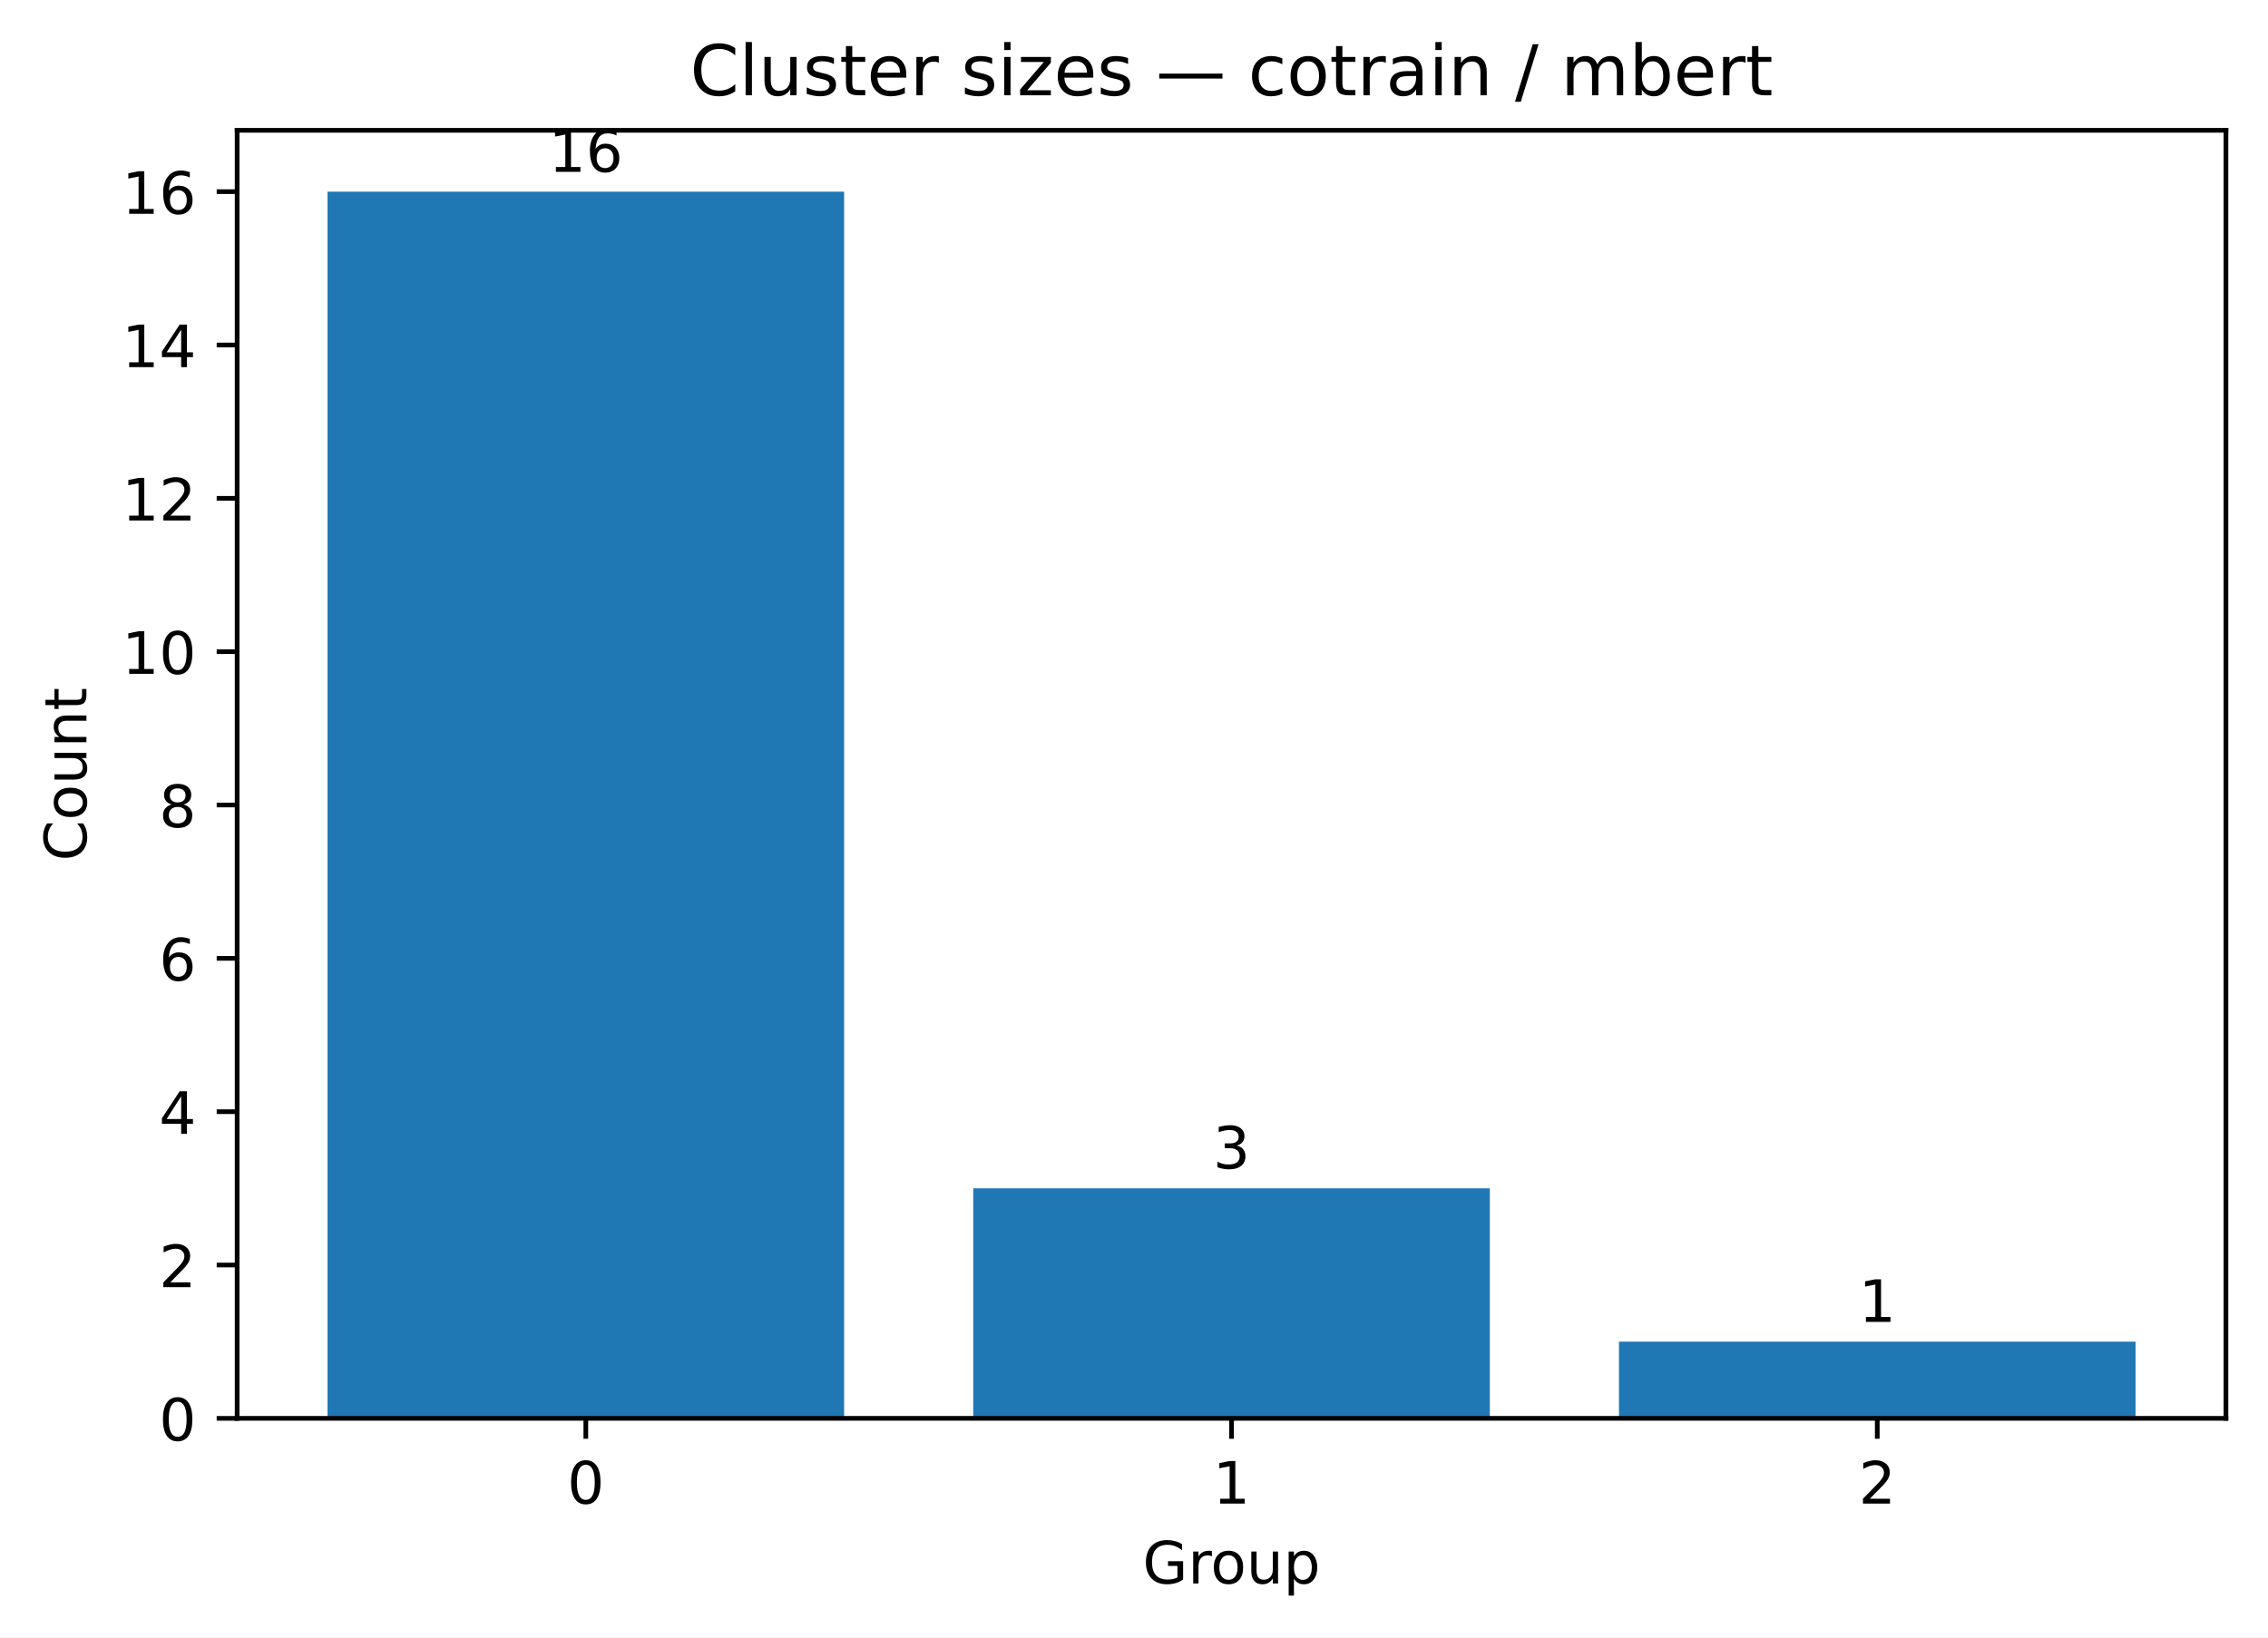
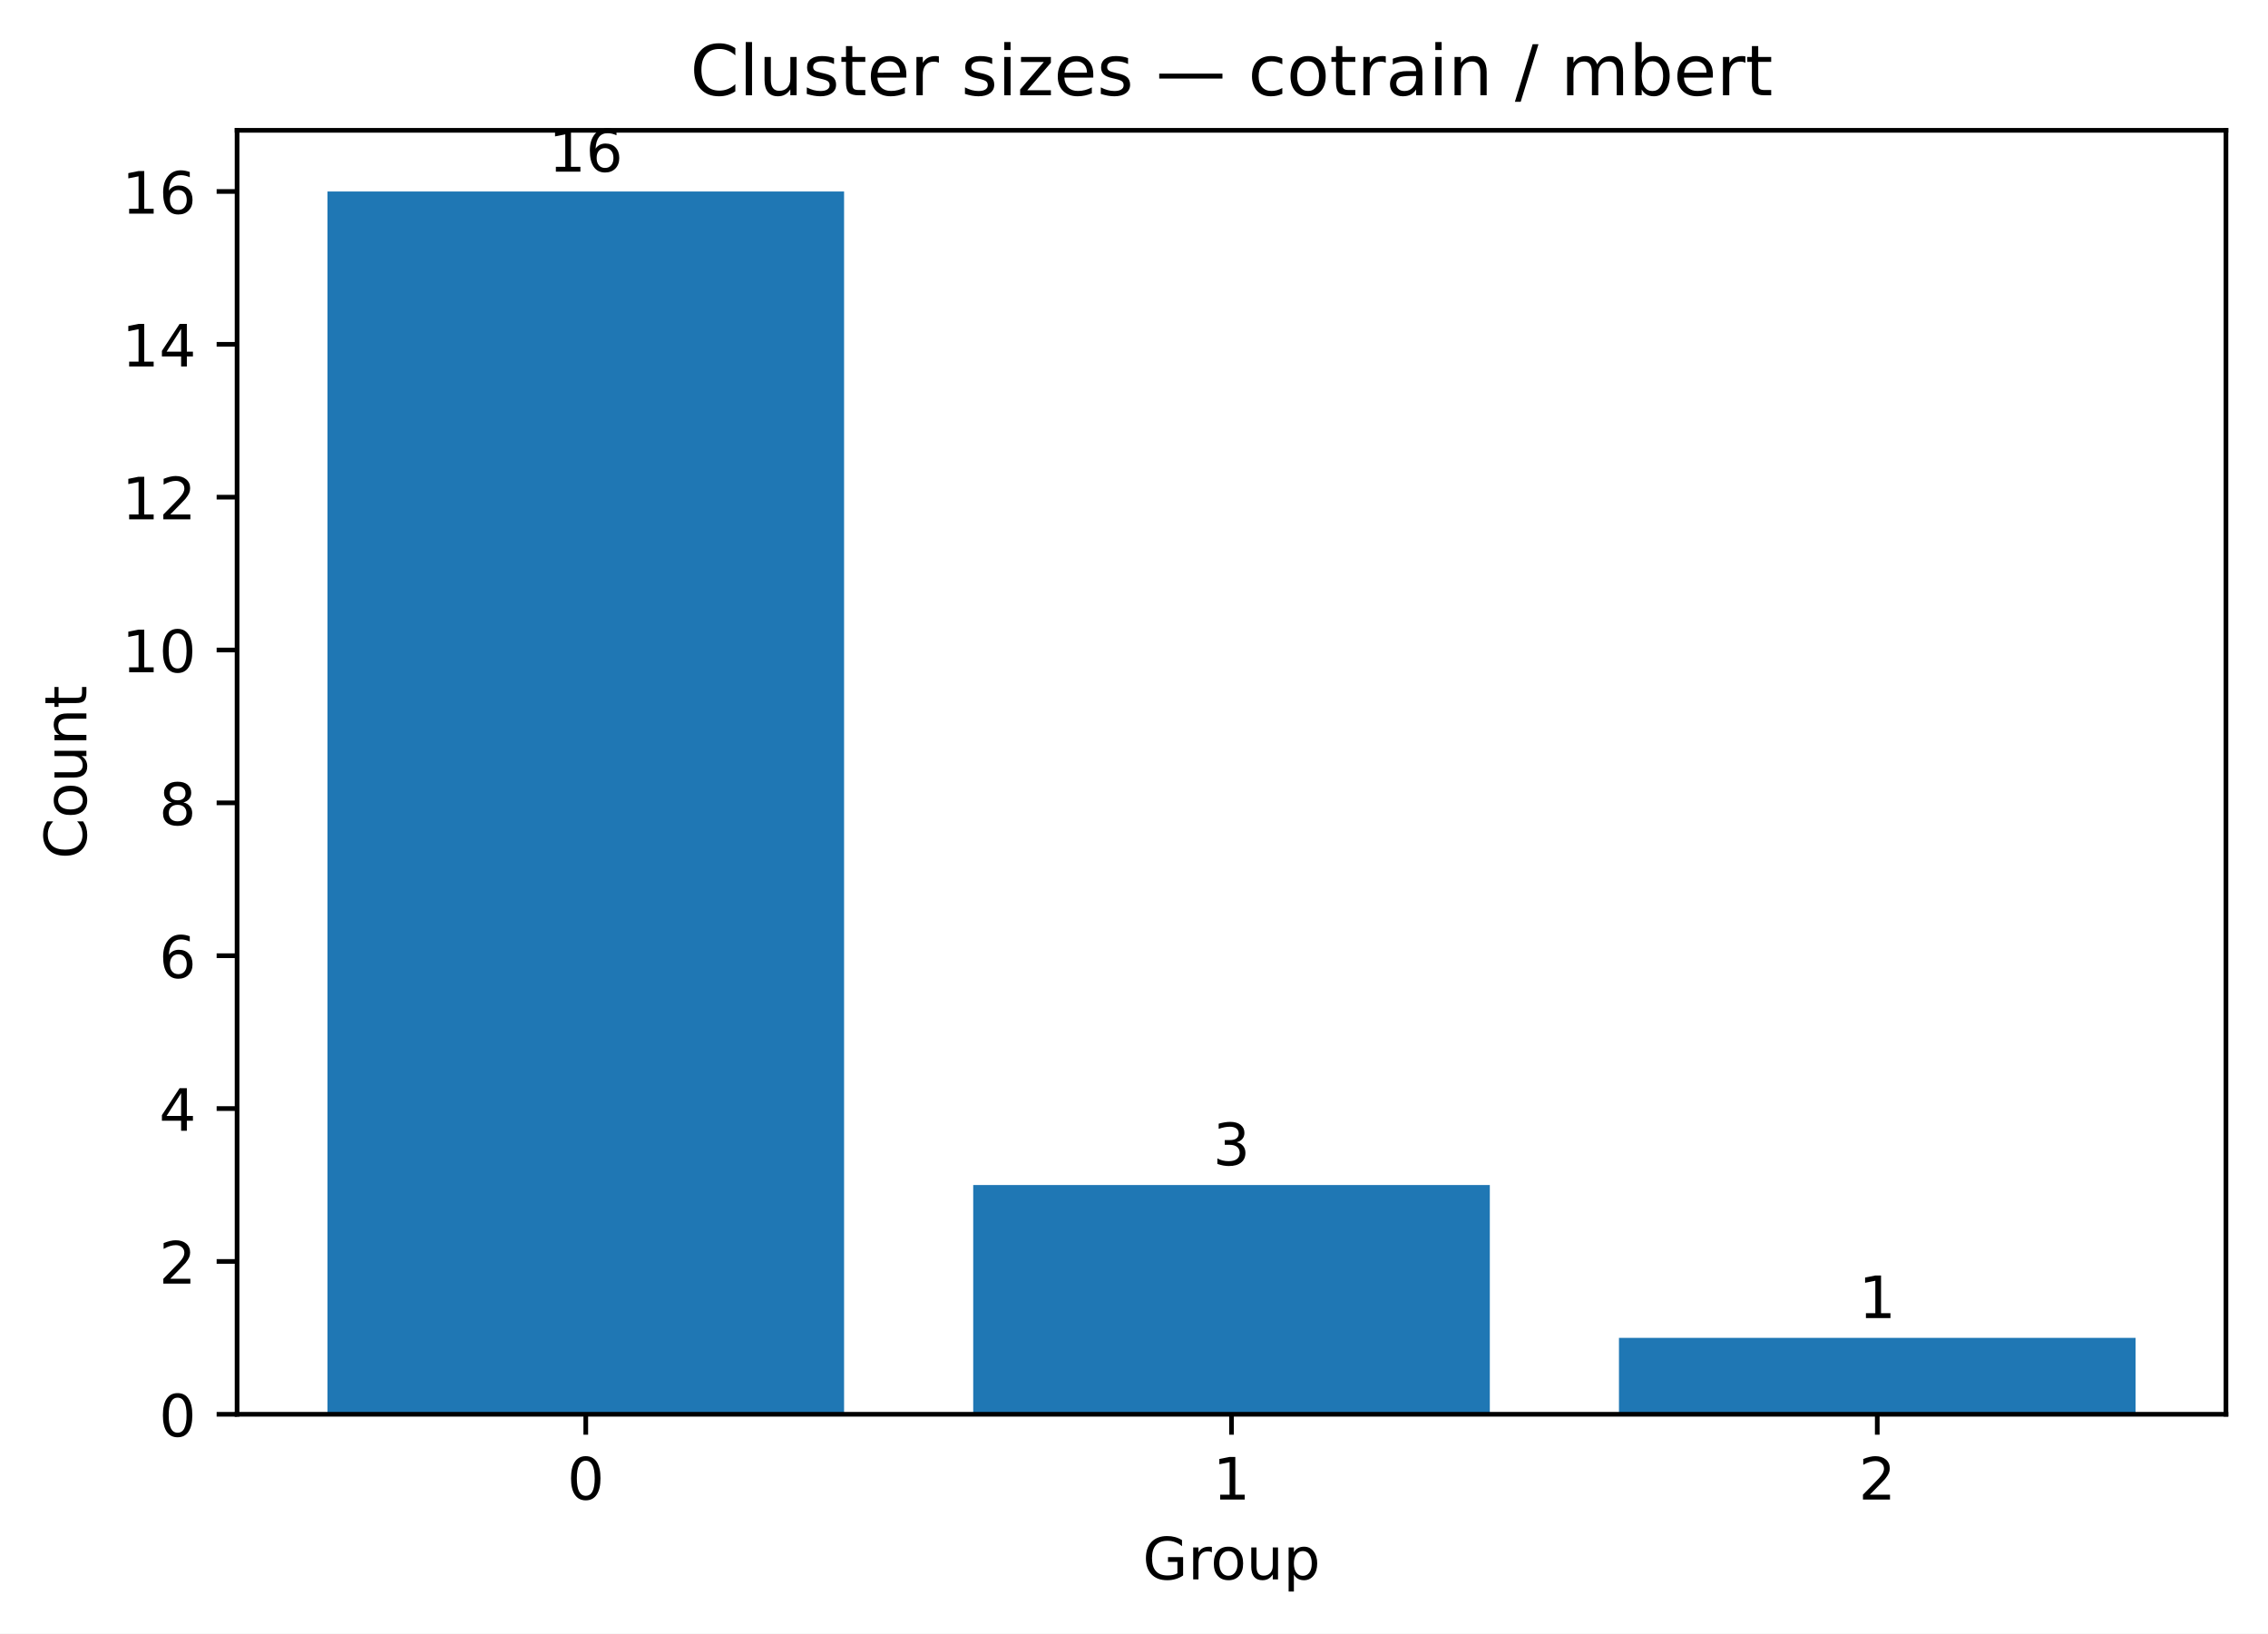
- <svg xmlns="http://www.w3.org/2000/svg" xmlns:xlink="http://www.w3.org/1999/xlink" width="388.343pt" height="280.474pt" viewBox="0 0 388.343 280.474" version="1.1">
+ <svg xmlns="http://www.w3.org/2000/svg" xmlns:xlink="http://www.w3.org/1999/xlink" width="388.433pt" height="279.754pt" viewBox="0 0 388.433 279.754" version="1.1">
  <defs>
    <style type="text/css">*{stroke-linejoin: round; stroke-linecap: butt}</style>
  </defs>
  <g id="figure_1">
    <g id="patch_1">
-       <path d="M 0 280.474  L 388.343 280.474  L 388.343 0  L 0 0  z " style="fill: #ffffff" />
+       <path d="M 0 279.754  L 388.433 279.754  L 388.433 0  L 0 0  z " style="fill: #ffffff" />
    </g>
    <g id="axes_1">
      <g id="patch_2">
-         <path d="M 40.603 242.918  L 381.143 242.918  L 381.143 22.318  L 40.603 22.318  z " style="fill: #ffffff" />
+         <path d="M 40.603 242.198  L 381.233 242.198  L 381.233 22.318  L 40.603 22.318  z " style="fill: #ffffff" />
      </g>
      <g id="patch_3">
-         <path d="M 56.082 242.918  L 144.534 242.918  L 144.534 32.823  L 56.082 32.823  z " clip-path="url(#pb4ffda3f3f)" style="fill: #1f77b4" />
+         <path d="M 56.086 242.198  L 144.562 242.198  L 144.562 32.789  L 56.086 32.789  z " clip-path="url(#p2b5ca243c9)" style="fill: #1f77b4" />
      </g>
      <g id="patch_4">
-         <path d="M 166.647 242.918  L 255.099 242.918  L 255.099 203.525  L 166.647 203.525  z " clip-path="url(#pb4ffda3f3f)" style="fill: #1f77b4" />
+         <path d="M 166.68 242.198  L 255.156 242.198  L 255.156 202.934  L 166.68 202.934  z " clip-path="url(#p2b5ca243c9)" style="fill: #1f77b4" />
      </g>
      <g id="patch_5">
-         <path d="M 277.212 242.918  L 365.664 242.918  L 365.664 229.787  L 277.212 229.787  z " clip-path="url(#pb4ffda3f3f)" style="fill: #1f77b4" />
+         <path d="M 277.275 242.198  L 365.75 242.198  L 365.75 229.11  L 277.275 229.11  z " clip-path="url(#p2b5ca243c9)" style="fill: #1f77b4" />
      </g>
      <g id="matplotlib.axis_1">
        <g id="xtick_1">
          <g id="line2d_1">
            <defs>
-               <path id="md3864c1fc1" d="M 0 0  L 0 3.5  " style="stroke: #000000; stroke-width: 0.8" />
+               <path id="med8c5bc0da" d="M 0 0  L 0 3.5  " style="stroke: #000000; stroke-width: 0.8" />
            </defs>
            <g>
-               <use xlink:href="#md3864c1fc1" x="100.308" y="242.918" style="stroke: #000000; stroke-width: 0.8" />
+               <use xlink:href="#med8c5bc0da" x="100.324" y="242.198" style="stroke: #000000; stroke-width: 0.8" />
            </g>
          </g>
          <g id="text_1">
-             <g transform="translate(97.12694 257.5166) scale(0.1 -0.1)">
+             <g transform="translate(97.14272 256.7966) scale(0.1 -0.1)">
              <defs>
                <path id="DejaVuSans-30" d="M 2034 4250  Q 1547 4250 1301 3770  Q 1056 3291 1056 2328  Q 1056 1369 1301 889  Q 1547 409 2034 409  Q 2525 409 2770 889  Q 3016 1369 3016 2328  Q 3016 3291 2770 3770  Q 2525 4250 2034 4250  z M 2034 4750  Q 2819 4750 3233 4129  Q 3647 3509 3647 2328  Q 3647 1150 3233 529  Q 2819 -91 2034 -91  Q 1250 -91 836 529  Q 422 1150 422 2328  Q 422 3509 836 4129  Q 1250 4750 2034 4750  z " transform="scale(0.015625)" />
              </defs>
              <use xlink:href="#DejaVuSans-30" />
            </g>
          </g>
        </g>
        <g id="xtick_2">
          <g id="line2d_2">
            <g>
-               <use xlink:href="#md3864c1fc1" x="210.873" y="242.918" style="stroke: #000000; stroke-width: 0.8" />
+               <use xlink:href="#med8c5bc0da" x="210.918" y="242.198" style="stroke: #000000; stroke-width: 0.8" />
            </g>
          </g>
          <g id="text_2">
-             <g transform="translate(207.6919 257.5166) scale(0.1 -0.1)">
+             <g transform="translate(207.7369 256.7966) scale(0.1 -0.1)">
              <defs>
                <path id="DejaVuSans-31" d="M 794 531  L 1825 531  L 1825 4091  L 703 3866  L 703 4441  L 1819 4666  L 2450 4666  L 2450 531  L 3481 531  L 3481 0  L 794 0  L 794 531  z " transform="scale(0.015625)" />
              </defs>
              <use xlink:href="#DejaVuSans-31" />
            </g>
          </g>
        </g>
        <g id="xtick_3">
          <g id="line2d_3">
            <g>
-               <use xlink:href="#md3864c1fc1" x="321.438" y="242.918" style="stroke: #000000; stroke-width: 0.8" />
+               <use xlink:href="#med8c5bc0da" x="321.512" y="242.198" style="stroke: #000000; stroke-width: 0.8" />
            </g>
          </g>
          <g id="text_3">
-             <g transform="translate(318.2568 257.5166) scale(0.1 -0.1)">
+             <g transform="translate(318.331 256.7966) scale(0.1 -0.1)">
              <defs>
                <path id="DejaVuSans-32" d="M 1228 531  L 3431 531  L 3431 0  L 469 0  L 469 531  Q 828 903 1448 1529  Q 2069 2156 2228 2338  Q 2531 2678 2651 2914  Q 2772 3150 2772 3378  Q 2772 3750 2511 3984  Q 2250 4219 1831 4219  Q 1534 4219 1204 4116  Q 875 4013 500 3803  L 500 4441  Q 881 4594 1212 4672  Q 1544 4750 1819 4750  Q 2544 4750 2975 4387  Q 3406 4025 3406 3419  Q 3406 3131 3298 2873  Q 3191 2616 2906 2266  Q 2828 2175 2409 1742  Q 1991 1309 1228 531  z " transform="scale(0.015625)" />
              </defs>
              <use xlink:href="#DejaVuSans-32" />
            </g>
          </g>
        </g>
        <g id="text_4">
-           <g transform="translate(195.6536 271.1947) scale(0.1 -0.1)">
+           <g transform="translate(195.6986 270.4747) scale(0.1 -0.1)">
            <defs>
              <path id="DejaVuSans-47" d="M 3809 666  L 3809 1919  L 2778 1919  L 2778 2438  L 4434 2438  L 4434 434  Q 4069 175 3628 42  Q 3188 -91 2688 -91  Q 1594 -91 976 548  Q 359 1188 359 2328  Q 359 3472 976 4111  Q 1594 4750 2688 4750  Q 3144 4750 3555 4637  Q 3966 4525 4313 4306  L 4313 3634  Q 3963 3931 3569 4081  Q 3175 4231 2741 4231  Q 1884 4231 1454 3753  Q 1025 3275 1025 2328  Q 1025 1384 1454 906  Q 1884 428 2741 428  Q 3075 428 3337 486  Q 3600 544 3809 666  z " transform="scale(0.015625)" />
              <path id="DejaVuSans-72" d="M 2631 2963  Q 2534 3019 2420 3045  Q 2306 3072 2169 3072  Q 1681 3072 1420 2755  Q 1159 2438 1159 1844  L 1159 0  L 581 0  L 581 3500  L 1159 3500  L 1159 2956  Q 1341 3275 1631 3429  Q 1922 3584 2338 3584  Q 2397 3584 2469 3576  Q 2541 3569 2628 3553  L 2631 2963  z " transform="scale(0.015625)" />
              <path id="DejaVuSans-6f" d="M 1959 3097  Q 1497 3097 1228 2736  Q 959 2375 959 1747  Q 959 1119 1226 758  Q 1494 397 1959 397  Q 2419 397 2687 759  Q 2956 1122 2956 1747  Q 2956 2369 2687 2733  Q 2419 3097 1959 3097  z M 1959 3584  Q 2709 3584 3137 3096  Q 3566 2609 3566 1747  Q 3566 888 3137 398  Q 2709 -91 1959 -91  Q 1206 -91 779 398  Q 353 888 353 1747  Q 353 2609 779 3096  Q 1206 3584 1959 3584  z " transform="scale(0.015625)" />
              <path id="DejaVuSans-75" d="M 544 1381  L 544 3500  L 1119 3500  L 1119 1403  Q 1119 906 1312 657  Q 1506 409 1894 409  Q 2359 409 2629 706  Q 2900 1003 2900 1516  L 2900 3500  L 3475 3500  L 3475 0  L 2900 0  L 2900 538  Q 2691 219 2414 64  Q 2138 -91 1772 -91  Q 1169 -91 856 284  Q 544 659 544 1381  z M 1991 3584  L 1991 3584  z " transform="scale(0.015625)" />
              <path id="DejaVuSans-70" d="M 1159 525  L 1159 -1331  L 581 -1331  L 581 3500  L 1159 3500  L 1159 2969  Q 1341 3281 1617 3432  Q 1894 3584 2278 3584  Q 2916 3584 3314 3078  Q 3713 2572 3713 1747  Q 3713 922 3314 415  Q 2916 -91 2278 -91  Q 1894 -91 1617 61  Q 1341 213 1159 525  z M 3116 1747  Q 3116 2381 2855 2742  Q 2594 3103 2138 3103  Q 1681 3103 1420 2742  Q 1159 2381 1159 1747  Q 1159 1113 1420 752  Q 1681 391 2138 391  Q 2594 391 2855 752  Q 3116 1113 3116 1747  z " transform="scale(0.015625)" />
            </defs>
            <use xlink:href="#DejaVuSans-47" />
            <use xlink:href="#DejaVuSans-72" transform="translate(77.49023 0)" />
            <use xlink:href="#DejaVuSans-6f" transform="translate(116.3535 0)" />
            <use xlink:href="#DejaVuSans-75" transform="translate(177.5352 0)" />
            <use xlink:href="#DejaVuSans-70" transform="translate(240.9141 0)" />
          </g>
        </g>
      </g>
      <g id="matplotlib.axis_2">
        <g id="ytick_1">
          <g id="line2d_4">
            <defs>
-               <path id="mcdc0395e21" d="M 0 0  L -3.5 0  " style="stroke: #000000; stroke-width: 0.8" />
+               <path id="m58d9eae6fc" d="M 0 0  L -3.5 0  " style="stroke: #000000; stroke-width: 0.8" />
            </defs>
            <g>
-               <use xlink:href="#mcdc0395e21" x="40.603" y="242.918" style="stroke: #000000; stroke-width: 0.8" />
+               <use xlink:href="#m58d9eae6fc" x="40.603" y="242.198" style="stroke: #000000; stroke-width: 0.8" />
            </g>
          </g>
          <g id="text_5">
-             <g transform="translate(27.24063 246.7173) scale(0.1 -0.1)">
+             <g transform="translate(27.24063 245.9973) scale(0.1 -0.1)">
              <use xlink:href="#DejaVuSans-30" />
            </g>
          </g>
        </g>
        <g id="ytick_2">
          <g id="line2d_5">
            <g>
-               <use xlink:href="#mcdc0395e21" x="40.603" y="216.656" style="stroke: #000000; stroke-width: 0.8" />
+               <use xlink:href="#m58d9eae6fc" x="40.603" y="216.022" style="stroke: #000000; stroke-width: 0.8" />
            </g>
          </g>
          <g id="text_6">
-             <g transform="translate(27.24063 220.4554) scale(0.1 -0.1)">
+             <g transform="translate(27.24063 219.8212) scale(0.1 -0.1)">
              <use xlink:href="#DejaVuSans-32" />
            </g>
          </g>
        </g>
        <g id="ytick_3">
          <g id="line2d_6">
            <g>
-               <use xlink:href="#mcdc0395e21" x="40.603" y="190.394" style="stroke: #000000; stroke-width: 0.8" />
+               <use xlink:href="#m58d9eae6fc" x="40.603" y="189.846" style="stroke: #000000; stroke-width: 0.8" />
            </g>
          </g>
          <g id="text_7">
-             <g transform="translate(27.24063 194.1935) scale(0.1 -0.1)">
+             <g transform="translate(27.24063 193.645) scale(0.1 -0.1)">
              <defs>
                <path id="DejaVuSans-34" d="M 2419 4116  L 825 1625  L 2419 1625  L 2419 4116  z M 2253 4666  L 3047 4666  L 3047 1625  L 3713 1625  L 3713 1100  L 3047 1100  L 3047 0  L 2419 0  L 2419 1100  L 313 1100  L 313 1709  L 2253 4666  z " transform="scale(0.015625)" />
              </defs>
              <use xlink:href="#DejaVuSans-34" />
            </g>
          </g>
        </g>
        <g id="ytick_4">
          <g id="line2d_7">
            <g>
-               <use xlink:href="#mcdc0395e21" x="40.603" y="164.132" style="stroke: #000000; stroke-width: 0.8" />
+               <use xlink:href="#m58d9eae6fc" x="40.603" y="163.67" style="stroke: #000000; stroke-width: 0.8" />
            </g>
          </g>
          <g id="text_8">
-             <g transform="translate(27.24063 167.9316) scale(0.1 -0.1)">
+             <g transform="translate(27.24063 167.4688) scale(0.1 -0.1)">
              <defs>
                <path id="DejaVuSans-36" d="M 2113 2584  Q 1688 2584 1439 2293  Q 1191 2003 1191 1497  Q 1191 994 1439 701  Q 1688 409 2113 409  Q 2538 409 2786 701  Q 3034 994 3034 1497  Q 3034 2003 2786 2293  Q 2538 2584 2113 2584  z M 3366 4563  L 3366 3988  Q 3128 4100 2886 4159  Q 2644 4219 2406 4219  Q 1781 4219 1451 3797  Q 1122 3375 1075 2522  Q 1259 2794 1537 2939  Q 1816 3084 2150 3084  Q 2853 3084 3261 2657  Q 3669 2231 3669 1497  Q 3669 778 3244 343  Q 2819 -91 2113 -91  Q 1303 -91 875 529  Q 447 1150 447 2328  Q 447 3434 972 4092  Q 1497 4750 2381 4750  Q 2619 4750 2861 4703  Q 3103 4656 3366 4563  z " transform="scale(0.015625)" />
              </defs>
              <use xlink:href="#DejaVuSans-36" />
            </g>
          </g>
        </g>
        <g id="ytick_5">
          <g id="line2d_8">
            <g>
-               <use xlink:href="#mcdc0395e21" x="40.603" y="137.871" style="stroke: #000000; stroke-width: 0.8" />
+               <use xlink:href="#m58d9eae6fc" x="40.603" y="137.493" style="stroke: #000000; stroke-width: 0.8" />
            </g>
          </g>
          <g id="text_9">
-             <g transform="translate(27.24063 141.6697) scale(0.1 -0.1)">
+             <g transform="translate(27.24063 141.2926) scale(0.1 -0.1)">
              <defs>
                <path id="DejaVuSans-38" d="M 2034 2216  Q 1584 2216 1326 1975  Q 1069 1734 1069 1313  Q 1069 891 1326 650  Q 1584 409 2034 409  Q 2484 409 2743 651  Q 3003 894 3003 1313  Q 3003 1734 2745 1975  Q 2488 2216 2034 2216  z M 1403 2484  Q 997 2584 770 2862  Q 544 3141 544 3541  Q 544 4100 942 4425  Q 1341 4750 2034 4750  Q 2731 4750 3128 4425  Q 3525 4100 3525 3541  Q 3525 3141 3298 2862  Q 3072 2584 2669 2484  Q 3125 2378 3379 2068  Q 3634 1759 3634 1313  Q 3634 634 3220 271  Q 2806 -91 2034 -91  Q 1263 -91 848 271  Q 434 634 434 1313  Q 434 1759 690 2068  Q 947 2378 1403 2484  z M 1172 3481  Q 1172 3119 1398 2916  Q 1625 2713 2034 2713  Q 2441 2713 2670 2916  Q 2900 3119 2900 3481  Q 2900 3844 2670 4047  Q 2441 4250 2034 4250  Q 1625 4250 1398 4047  Q 1172 3844 1172 3481  z " transform="scale(0.015625)" />
              </defs>
              <use xlink:href="#DejaVuSans-38" />
            </g>
          </g>
        </g>
        <g id="ytick_6">
          <g id="line2d_9">
            <g>
-               <use xlink:href="#mcdc0395e21" x="40.603" y="111.609" style="stroke: #000000; stroke-width: 0.8" />
+               <use xlink:href="#m58d9eae6fc" x="40.603" y="111.317" style="stroke: #000000; stroke-width: 0.8" />
            </g>
          </g>
          <g id="text_10">
-             <g transform="translate(20.87813 115.4078) scale(0.1 -0.1)">
+             <g transform="translate(20.87813 115.1164) scale(0.1 -0.1)">
              <use xlink:href="#DejaVuSans-31" />
              <use xlink:href="#DejaVuSans-30" transform="translate(63.62305 0)" />
            </g>
          </g>
        </g>
        <g id="ytick_7">
          <g id="line2d_10">
            <g>
-               <use xlink:href="#mcdc0395e21" x="40.603" y="85.347" style="stroke: #000000; stroke-width: 0.8" />
+               <use xlink:href="#m58d9eae6fc" x="40.603" y="85.141" style="stroke: #000000; stroke-width: 0.8" />
            </g>
          </g>
          <g id="text_11">
-             <g transform="translate(20.87813 89.14592) scale(0.1 -0.1)">
+             <g transform="translate(20.87813 88.9402) scale(0.1 -0.1)">
              <use xlink:href="#DejaVuSans-31" />
              <use xlink:href="#DejaVuSans-32" transform="translate(63.62305 0)" />
            </g>
          </g>
        </g>
        <g id="ytick_8">
          <g id="line2d_11">
            <g>
-               <use xlink:href="#mcdc0395e21" x="40.603" y="59.085" style="stroke: #000000; stroke-width: 0.8" />
+               <use xlink:href="#m58d9eae6fc" x="40.603" y="58.965" style="stroke: #000000; stroke-width: 0.8" />
            </g>
          </g>
          <g id="text_12">
-             <g transform="translate(20.87813 62.88401) scale(0.1 -0.1)">
+             <g transform="translate(20.87813 62.76401) scale(0.1 -0.1)">
              <use xlink:href="#DejaVuSans-31" />
              <use xlink:href="#DejaVuSans-34" transform="translate(63.62305 0)" />
            </g>
          </g>
        </g>
        <g id="ytick_9">
          <g id="line2d_12">
            <g>
-               <use xlink:href="#mcdc0395e21" x="40.603" y="32.823" style="stroke: #000000; stroke-width: 0.8" />
+               <use xlink:href="#m58d9eae6fc" x="40.603" y="32.789" style="stroke: #000000; stroke-width: 0.8" />
            </g>
          </g>
          <g id="text_13">
-             <g transform="translate(20.87813 36.62211) scale(0.1 -0.1)">
+             <g transform="translate(20.87813 36.58782) scale(0.1 -0.1)">
              <use xlink:href="#DejaVuSans-31" />
              <use xlink:href="#DejaVuSans-36" transform="translate(63.62305 0)" />
            </g>
          </g>
        </g>
        <g id="text_14">
-           <g transform="translate(14.79844 147.4666) rotate(-90) scale(0.1 -0.1)">
+           <g transform="translate(14.79844 147.1066) rotate(-90) scale(0.1 -0.1)">
            <defs>
              <path id="DejaVuSans-43" d="M 4122 4306  L 4122 3641  Q 3803 3938 3442 4084  Q 3081 4231 2675 4231  Q 1875 4231 1450 3742  Q 1025 3253 1025 2328  Q 1025 1406 1450 917  Q 1875 428 2675 428  Q 3081 428 3442 575  Q 3803 722 4122 1019  L 4122 359  Q 3791 134 3420 21  Q 3050 -91 2638 -91  Q 1578 -91 968 557  Q 359 1206 359 2328  Q 359 3453 968 4101  Q 1578 4750 2638 4750  Q 3056 4750 3426 4639  Q 3797 4528 4122 4306  z " transform="scale(0.015625)" />
              <path id="DejaVuSans-6e" d="M 3513 2113  L 3513 0  L 2938 0  L 2938 2094  Q 2938 2591 2744 2837  Q 2550 3084 2163 3084  Q 1697 3084 1428 2787  Q 1159 2491 1159 1978  L 1159 0  L 581 0  L 581 3500  L 1159 3500  L 1159 2956  Q 1366 3272 1645 3428  Q 1925 3584 2291 3584  Q 2894 3584 3203 3211  Q 3513 2838 3513 2113  z " transform="scale(0.015625)" />
              <path id="DejaVuSans-74" d="M 1172 4494  L 1172 3500  L 2356 3500  L 2356 3053  L 1172 3053  L 1172 1153  Q 1172 725 1289 603  Q 1406 481 1766 481  L 2356 481  L 2356 0  L 1766 0  Q 1100 0 847 248  Q 594 497 594 1153  L 594 3053  L 172 3053  L 172 3500  L 594 3500  L 594 4494  L 1172 4494  z " transform="scale(0.015625)" />
            </defs>
            <use xlink:href="#DejaVuSans-43" />
            <use xlink:href="#DejaVuSans-6f" transform="translate(69.82422 0)" />
            <use xlink:href="#DejaVuSans-75" transform="translate(131.0059 0)" />
            <use xlink:href="#DejaVuSans-6e" transform="translate(194.3848 0)" />
            <use xlink:href="#DejaVuSans-74" transform="translate(257.7637 0)" />
          </g>
        </g>
      </g>
      <g id="patch_6">
-         <path d="M 40.603 242.918  L 40.603 22.318  " style="fill: none; stroke: #000000; stroke-width: 0.8; stroke-linejoin: miter; stroke-linecap: square" />
+         <path d="M 40.603 242.198  L 40.603 22.318  " style="fill: none; stroke: #000000; stroke-width: 0.8; stroke-linejoin: miter; stroke-linecap: square" />
      </g>
      <g id="patch_7">
-         <path d="M 381.143 242.918  L 381.143 22.318  " style="fill: none; stroke: #000000; stroke-width: 0.8; stroke-linejoin: miter; stroke-linecap: square" />
+         <path d="M 381.233 242.198  L 381.233 22.318  " style="fill: none; stroke: #000000; stroke-width: 0.8; stroke-linejoin: miter; stroke-linecap: square" />
      </g>
      <g id="patch_8">
-         <path d="M 40.603 242.918  L 381.143 242.918  " style="fill: none; stroke: #000000; stroke-width: 0.8; stroke-linejoin: miter; stroke-linecap: square" />
+         <path d="M 40.603 242.198  L 381.233 242.198  " style="fill: none; stroke: #000000; stroke-width: 0.8; stroke-linejoin: miter; stroke-linecap: square" />
      </g>
      <g id="patch_9">
-         <path d="M 40.603 22.318  L 381.143 22.318  " style="fill: none; stroke: #000000; stroke-width: 0.8; stroke-linejoin: miter; stroke-linecap: square" />
+         <path d="M 40.603 22.318  L 381.233 22.318  " style="fill: none; stroke: #000000; stroke-width: 0.8; stroke-linejoin: miter; stroke-linecap: square" />
      </g>
      <g id="text_15">
-         <g transform="translate(93.94569 29.4301) scale(0.1 -0.1)">
+         <g transform="translate(93.96147 29.4001) scale(0.1 -0.1)">
          <use xlink:href="#DejaVuSans-31" />
          <use xlink:href="#DejaVuSans-36" transform="translate(63.62305 0)" />
        </g>
      </g>
      <g id="text_16">
-         <g transform="translate(207.6919 200.1325) scale(0.1 -0.1)">
+         <g transform="translate(207.7369 199.5453) scale(0.1 -0.1)">
          <defs>
            <path id="DejaVuSans-33" d="M 2597 2516  Q 3050 2419 3304 2112  Q 3559 1806 3559 1356  Q 3559 666 3084 287  Q 2609 -91 1734 -91  Q 1441 -91 1130 -33  Q 819 25 488 141  L 488 750  Q 750 597 1062 519  Q 1375 441 1716 441  Q 2309 441 2620 675  Q 2931 909 2931 1356  Q 2931 1769 2642 2001  Q 2353 2234 1838 2234  L 1294 2234  L 1294 2753  L 1863 2753  Q 2328 2753 2575 2939  Q 2822 3125 2822 3475  Q 2822 3834 2567 4026  Q 2313 4219 1838 4219  Q 1578 4219 1281 4162  Q 984 4106 628 3988  L 628 4550  Q 988 4650 1302 4700  Q 1616 4750 1894 4750  Q 2613 4750 3031 4423  Q 3450 4097 3450 3541  Q 3450 3153 3228 2886  Q 3006 2619 2597 2516  z " transform="scale(0.015625)" />
          </defs>
          <use xlink:href="#DejaVuSans-33" />
        </g>
      </g>
      <g id="text_17">
-         <g transform="translate(318.2568 226.3944) scale(0.1 -0.1)">
+         <g transform="translate(318.331 225.7215) scale(0.1 -0.1)">
          <use xlink:href="#DejaVuSans-31" />
        </g>
      </g>
      <g id="text_18">
-         <g transform="translate(118.1637 16.31812) scale(0.12 -0.12)">
+         <g transform="translate(118.2087 16.31812) scale(0.12 -0.12)">
          <defs>
            <path id="DejaVuSans-6c" d="M 603 4863  L 1178 4863  L 1178 0  L 603 0  L 603 4863  z " transform="scale(0.015625)" />
            <path id="DejaVuSans-73" d="M 2834 3397  L 2834 2853  Q 2591 2978 2328 3040  Q 2066 3103 1784 3103  Q 1356 3103 1142 2972  Q 928 2841 928 2578  Q 928 2378 1081 2264  Q 1234 2150 1697 2047  L 1894 2003  Q 2506 1872 2764 1633  Q 3022 1394 3022 966  Q 3022 478 2636 193  Q 2250 -91 1575 -91  Q 1294 -91 989 -36  Q 684 19 347 128  L 347 722  Q 666 556 975 473  Q 1284 391 1588 391  Q 1994 391 2212 530  Q 2431 669 2431 922  Q 2431 1156 2273 1281  Q 2116 1406 1581 1522  L 1381 1569  Q 847 1681 609 1914  Q 372 2147 372 2553  Q 372 3047 722 3315  Q 1072 3584 1716 3584  Q 2034 3584 2315 3537  Q 2597 3491 2834 3397  z " transform="scale(0.015625)" />
            <path id="DejaVuSans-65" d="M 3597 1894  L 3597 1613  L 953 1613  Q 991 1019 1311 708  Q 1631 397 2203 397  Q 2534 397 2845 478  Q 3156 559 3463 722  L 3463 178  Q 3153 47 2828 -22  Q 2503 -91 2169 -91  Q 1331 -91 842 396  Q 353 884 353 1716  Q 353 2575 817 3079  Q 1281 3584 2069 3584  Q 2775 3584 3186 3129  Q 3597 2675 3597 1894  z M 3022 2063  Q 3016 2534 2758 2815  Q 2500 3097 2075 3097  Q 1594 3097 1305 2825  Q 1016 2553 972 2059  L 3022 2063  z " transform="scale(0.015625)" />
            <path id="DejaVuSans-20" transform="scale(0.015625)" />
            <path id="DejaVuSans-69" d="M 603 3500  L 1178 3500  L 1178 0  L 603 0  L 603 3500  z M 603 4863  L 1178 4863  L 1178 4134  L 603 4134  L 603 4863  z " transform="scale(0.015625)" />
            <path id="DejaVuSans-7a" d="M 353 3500  L 3084 3500  L 3084 2975  L 922 459  L 3084 459  L 3084 0  L 275 0  L 275 525  L 2438 3041  L 353 3041  L 353 3500  z " transform="scale(0.015625)" />
            <path id="DejaVuSans-2014" d="M 313 1978  L 6088 1978  L 6088 1528  L 313 1528  L 313 1978  z " transform="scale(0.015625)" />
            <path id="DejaVuSans-63" d="M 3122 3366  L 3122 2828  Q 2878 2963 2633 3030  Q 2388 3097 2138 3097  Q 1578 3097 1268 2742  Q 959 2388 959 1747  Q 959 1106 1268 751  Q 1578 397 2138 397  Q 2388 397 2633 464  Q 2878 531 3122 666  L 3122 134  Q 2881 22 2623 -34  Q 2366 -91 2075 -91  Q 1284 -91 818 406  Q 353 903 353 1747  Q 353 2603 823 3093  Q 1294 3584 2113 3584  Q 2378 3584 2631 3529  Q 2884 3475 3122 3366  z " transform="scale(0.015625)" />
            <path id="DejaVuSans-61" d="M 2194 1759  Q 1497 1759 1228 1600  Q 959 1441 959 1056  Q 959 750 1161 570  Q 1363 391 1709 391  Q 2188 391 2477 730  Q 2766 1069 2766 1631  L 2766 1759  L 2194 1759  z M 3341 1997  L 3341 0  L 2766 0  L 2766 531  Q 2569 213 2275 61  Q 1981 -91 1556 -91  Q 1019 -91 701 211  Q 384 513 384 1019  Q 384 1609 779 1909  Q 1175 2209 1959 2209  L 2766 2209  L 2766 2266  Q 2766 2663 2505 2880  Q 2244 3097 1772 3097  Q 1472 3097 1187 3025  Q 903 2953 641 2809  L 641 3341  Q 956 3463 1253 3523  Q 1550 3584 1831 3584  Q 2591 3584 2966 3190  Q 3341 2797 3341 1997  z " transform="scale(0.015625)" />
            <path id="DejaVuSans-2f" d="M 1625 4666  L 2156 4666  L 531 -594  L 0 -594  L 1625 4666  z " transform="scale(0.015625)" />
            <path id="DejaVuSans-6d" d="M 3328 2828  Q 3544 3216 3844 3400  Q 4144 3584 4550 3584  Q 5097 3584 5394 3201  Q 5691 2819 5691 2113  L 5691 0  L 5113 0  L 5113 2094  Q 5113 2597 4934 2840  Q 4756 3084 4391 3084  Q 3944 3084 3684 2787  Q 3425 2491 3425 1978  L 3425 0  L 2847 0  L 2847 2094  Q 2847 2600 2669 2842  Q 2491 3084 2119 3084  Q 1678 3084 1418 2786  Q 1159 2488 1159 1978  L 1159 0  L 581 0  L 581 3500  L 1159 3500  L 1159 2956  Q 1356 3278 1631 3431  Q 1906 3584 2284 3584  Q 2666 3584 2933 3390  Q 3200 3197 3328 2828  z " transform="scale(0.015625)" />
            <path id="DejaVuSans-62" d="M 3116 1747  Q 3116 2381 2855 2742  Q 2594 3103 2138 3103  Q 1681 3103 1420 2742  Q 1159 2381 1159 1747  Q 1159 1113 1420 752  Q 1681 391 2138 391  Q 2594 391 2855 752  Q 3116 1113 3116 1747  z M 1159 2969  Q 1341 3281 1617 3432  Q 1894 3584 2278 3584  Q 2916 3584 3314 3078  Q 3713 2572 3713 1747  Q 3713 922 3314 415  Q 2916 -91 2278 -91  Q 1894 -91 1617 61  Q 1341 213 1159 525  L 1159 0  L 581 0  L 581 4863  L 1159 4863  L 1159 2969  z " transform="scale(0.015625)" />
          </defs>
          <use xlink:href="#DejaVuSans-43" />
          <use xlink:href="#DejaVuSans-6c" transform="translate(69.82422 0)" />
          <use xlink:href="#DejaVuSans-75" transform="translate(97.60742 0)" />
          <use xlink:href="#DejaVuSans-73" transform="translate(160.9863 0)" />
          <use xlink:href="#DejaVuSans-74" transform="translate(213.0859 0)" />
          <use xlink:href="#DejaVuSans-65" transform="translate(252.2949 0)" />
          <use xlink:href="#DejaVuSans-72" transform="translate(313.8184 0)" />
          <use xlink:href="#DejaVuSans-20" transform="translate(354.9316 0)" />
          <use xlink:href="#DejaVuSans-73" transform="translate(386.7188 0)" />
          <use xlink:href="#DejaVuSans-69" transform="translate(438.8184 0)" />
          <use xlink:href="#DejaVuSans-7a" transform="translate(466.6016 0)" />
          <use xlink:href="#DejaVuSans-65" transform="translate(519.0918 0)" />
          <use xlink:href="#DejaVuSans-73" transform="translate(580.6152 0)" />
          <use xlink:href="#DejaVuSans-20" transform="translate(632.7148 0)" />
          <use xlink:href="#DejaVuSans-2014" transform="translate(664.502 0)" />
          <use xlink:href="#DejaVuSans-20" transform="translate(764.502 0)" />
          <use xlink:href="#DejaVuSans-63" transform="translate(796.2891 0)" />
          <use xlink:href="#DejaVuSans-6f" transform="translate(851.2695 0)" />
          <use xlink:href="#DejaVuSans-74" transform="translate(912.4512 0)" />
          <use xlink:href="#DejaVuSans-72" transform="translate(951.6602 0)" />
          <use xlink:href="#DejaVuSans-61" transform="translate(992.7734 0)" />
          <use xlink:href="#DejaVuSans-69" transform="translate(1054.053 0)" />
          <use xlink:href="#DejaVuSans-6e" transform="translate(1081.836 0)" />
          <use xlink:href="#DejaVuSans-20" transform="translate(1145.215 0)" />
          <use xlink:href="#DejaVuSans-2f" transform="translate(1177.002 0)" />
          <use xlink:href="#DejaVuSans-20" transform="translate(1210.693 0)" />
          <use xlink:href="#DejaVuSans-6d" transform="translate(1242.48 0)" />
          <use xlink:href="#DejaVuSans-62" transform="translate(1339.893 0)" />
          <use xlink:href="#DejaVuSans-65" transform="translate(1403.369 0)" />
          <use xlink:href="#DejaVuSans-72" transform="translate(1464.893 0)" />
          <use xlink:href="#DejaVuSans-74" transform="translate(1506.006 0)" />
        </g>
      </g>
    </g>
  </g>
  <defs>
-     <clipPath id="pb4ffda3f3f">
-       <rect x="40.603" y="22.318" width="340.54" height="220.6" />
+     <clipPath id="p2b5ca243c9">
+       <rect x="40.603" y="22.318" width="340.63" height="219.88" />
    </clipPath>
  </defs>
</svg>
